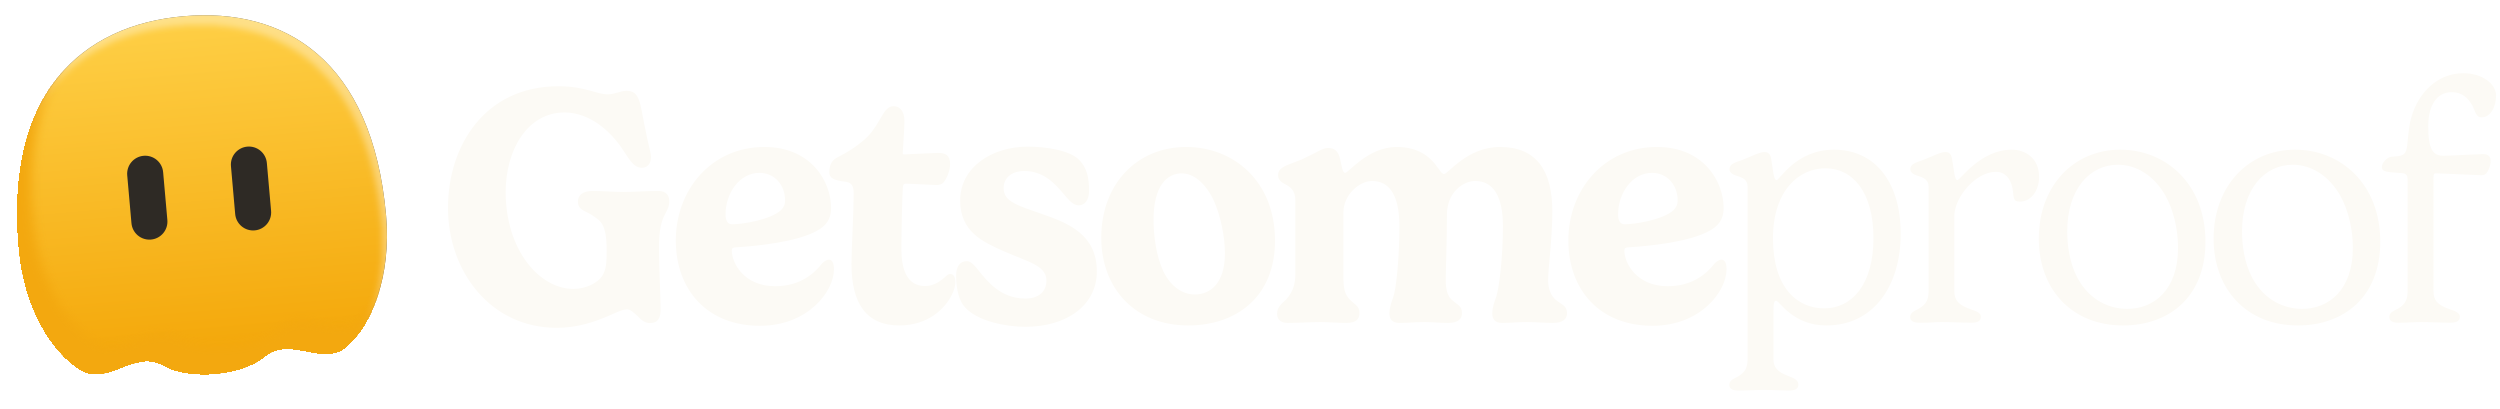
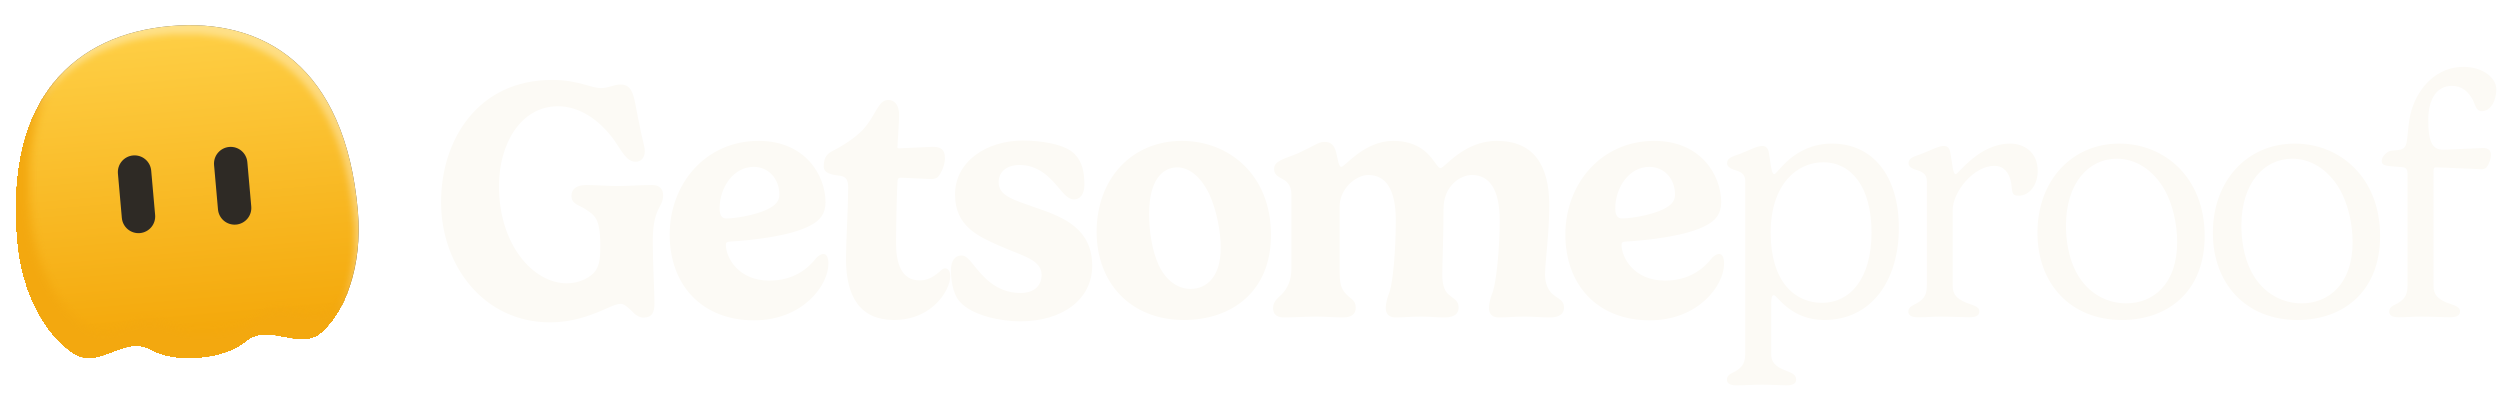
- <svg xmlns="http://www.w3.org/2000/svg" width="631" height="103" viewBox="0 0 631 103" fill="none" role="img" aria-label="Get Some Proof">
-   <path d="M140.528 82.743C123.789 82.743 113.071 68.481 113.071 52.468C113.071 36.84 122.337 21.766 140.997 21.766C147.573 21.766 150.648 23.816 153.338 23.816C155.259 23.816 156.498 22.919 158.206 22.919C161.494 22.919 161.579 26.207 162.604 31.289C163.714 37.053 164.312 38.462 164.312 39.658C164.312 41.494 163.244 42.348 162.006 42.348C159.743 42.348 158.59 39.743 156.711 37.053C152.783 31.545 147.616 28.385 142.492 28.385C133.055 28.385 127.632 37.95 127.632 48.455C127.632 63.186 136.215 72.922 144.712 72.922C148 72.922 150.904 71.342 152.014 69.634C152.953 68.097 153.124 66.474 153.124 63.4C153.124 56.312 151.544 55.799 149.623 54.433C147.957 53.237 145.865 53.109 145.865 50.931C145.865 49.223 147.103 48.198 149.623 48.198C152.057 48.198 155.131 48.455 157.309 48.455C160.255 48.455 162.946 48.198 166.191 48.198C168.112 48.198 168.924 49.309 168.924 50.76C168.924 54.048 166.319 53.621 166.319 62.46C166.319 67.286 166.746 75.185 166.746 78.046C166.746 80.224 166.105 81.548 164.013 81.548C162.946 81.548 161.921 80.907 160.896 79.754C159.999 78.943 159.145 78.089 158.291 78.089C157.01 78.089 155.43 78.943 153.338 79.84C150.263 81.121 145.951 82.743 140.528 82.743ZM198.156 50.59C198.156 46.618 195.424 43.629 191.709 43.629C186.627 43.629 183.126 48.796 183.126 54.091C183.126 55.671 183.638 56.61 184.791 56.61C187.481 56.61 194.399 55.458 197.046 53.109C197.772 52.426 198.156 51.657 198.156 50.59ZM206.142 58.276C201.231 61.051 191.068 62.119 185.816 62.418C185.005 62.46 184.706 62.631 184.706 63.229C184.706 66.389 187.78 72.239 195.637 72.239C201.701 72.239 205.33 69.293 207.508 66.474C208.063 65.919 208.704 65.535 209.216 65.535C209.985 65.535 210.497 66.303 210.497 67.969C210.497 73.563 203.921 82.231 191.794 82.231C178.642 82.231 170.572 73.306 170.572 60.667C170.572 47.985 179.496 37.096 192.947 37.096C204.647 37.096 209.771 45.722 209.771 52.554C209.771 55.458 208.319 57.123 206.142 58.276ZM227.895 47.173C227.724 48.924 227.511 58.447 227.511 62.887C227.511 67.755 228.792 72.196 233.489 72.196C235.837 72.196 237.46 70.83 238.528 69.933C239.04 69.421 239.382 69.165 239.851 69.165C240.492 69.165 241.132 69.634 241.132 71.214C241.132 72.111 240.833 73.264 240.236 74.417C238.613 77.747 234.386 82.146 226.998 82.146C218.586 82.146 214.914 76.466 214.914 66.688C214.914 62.802 215.469 53.707 215.469 48.796C215.469 47.045 214.999 46.149 213.59 45.892C210.943 45.593 209.32 45.166 209.32 43.501C209.32 42.007 209.704 40.555 211.327 39.743C214.145 38.334 216.964 36.498 219.013 34.449C222.429 30.904 222.899 26.805 225.547 26.805C227.084 26.805 228.279 28.001 228.279 30.605C228.279 32.399 227.852 38.249 227.852 38.633C227.852 38.847 227.895 38.975 228.237 38.975C229.091 38.975 235.624 38.591 236.734 38.591C238.656 38.591 239.809 39.146 239.809 41.494C239.809 43.032 238.955 45.166 238.058 46.149C237.802 46.405 237.204 46.704 236.393 46.704C235.453 46.704 229.902 46.362 228.621 46.362C228.365 46.362 227.938 46.448 227.895 47.173ZM259.423 37.011C263.779 37.011 269.97 37.865 272.404 40.384C274.326 42.348 274.881 44.825 274.881 48.198C274.881 50.547 273.728 51.828 272.276 51.828C270.824 51.828 269.757 50.461 268.476 48.967C266.383 46.49 263.48 43.16 258.569 43.16C255.11 43.16 253.317 45.081 253.317 47.472C253.317 50.889 256.733 51.828 263.095 54.048C269.97 56.397 276.845 59.386 276.845 68.524C276.845 76.936 269.415 82.487 258.74 82.487C253.957 82.487 246.698 81.078 243.581 77.577C242.257 76.21 241.318 73.306 241.318 69.634C241.318 67.328 242.257 65.919 244.008 65.919C244.99 65.919 245.844 66.816 246.784 68.012C249.089 70.873 252.463 75.356 258.825 75.356C262.241 75.356 264.12 73.52 264.12 70.83C264.12 66.944 259.295 66.047 253.231 63.357C248.065 61.051 242.343 58.489 242.343 50.59C242.343 42.263 250.285 37.011 259.423 37.011ZM298.242 43.757C294.527 43.757 291.153 46.96 291.153 55.458C291.153 59.429 291.794 64.51 293.587 68.396C295.509 72.41 298.541 74.331 301.572 74.331C305.501 74.331 309.173 71.47 309.173 63.955C309.173 59.599 308.02 54.219 306.269 50.419C304.092 45.978 301.145 43.757 298.242 43.757ZM277.959 59.984C277.959 46.448 286.969 37.096 299.395 37.096C311.223 37.096 321.813 45.593 321.813 60.752C321.813 75.057 311.906 82.146 299.907 82.146C286.542 82.146 277.959 72.837 277.959 59.984ZM364.479 43.928C365.504 43.928 370.286 37.096 378.613 37.096C387.794 37.096 391.807 43.074 391.807 53.322C391.807 60.368 390.74 67.755 390.74 70.744C390.74 72.666 391.38 74.63 392.704 75.698C394.199 76.936 395.522 77.192 395.522 79.028C395.522 80.523 394.455 81.505 391.978 81.505C389.801 81.505 387.751 81.292 385.53 81.292C382.669 81.292 381.773 81.505 379.083 81.505C377.289 81.505 376.649 80.438 376.649 79.156C376.649 77.491 377.289 75.911 377.631 74.972C378.442 72.538 379.339 64.681 379.339 57.08C379.339 49.266 376.734 45.679 372.336 45.679C369.475 45.679 365.205 48.369 365.205 54.219C365.205 61.265 364.906 67.755 364.906 70.744C364.906 72.666 365.205 74.588 366.443 75.698C367.852 76.936 369.005 77.192 369.005 79.028C369.005 80.523 367.98 81.505 365.504 81.505C363.283 81.505 361.746 81.292 359.568 81.292C356.707 81.292 355.811 81.505 353.12 81.505C351.327 81.505 350.686 80.438 350.686 79.156C350.686 77.491 351.327 75.911 351.669 74.972C352.48 72.538 353.206 64.681 353.206 57.08C353.206 49.266 350.686 45.679 346.288 45.679C343.214 45.679 339.072 49.052 339.072 53.664V69.549C339.072 72.922 339.413 74.203 340.609 75.527C341.762 76.808 343.128 77.107 343.128 79.028C343.128 80.48 342.317 81.505 339.883 81.505C337.535 81.505 335.442 81.292 333.264 81.292C330.532 81.292 328.012 81.505 325.023 81.505C323.016 81.505 322.333 80.438 322.333 79.156C322.333 77.32 323.87 76.381 324.639 75.57C326.646 73.349 326.945 71.129 326.945 68.951V50.504C326.945 48.028 325.536 47.045 324.34 46.49C323.571 46.063 322.589 45.508 322.589 44.184C322.589 42.007 325.322 41.622 328.61 40.213C332.795 38.292 333.777 37.352 335.229 37.352C336.809 37.352 337.748 38.035 338.26 40.213C338.645 41.879 338.858 43.629 339.499 43.629C340.438 43.629 345.221 37.096 352.565 37.096C356.921 37.096 360.294 38.719 362.557 41.879C363.539 43.117 363.924 43.928 364.479 43.928ZM423.438 50.59C423.438 46.618 420.705 43.629 416.99 43.629C411.908 43.629 408.407 48.796 408.407 54.091C408.407 55.671 408.919 56.61 410.072 56.61C412.762 56.61 419.68 55.458 422.327 53.109C423.053 52.426 423.438 51.657 423.438 50.59ZM431.423 58.276C426.512 61.051 416.349 62.119 411.097 62.418C410.286 62.46 409.987 62.631 409.987 63.229C409.987 66.389 413.061 72.239 420.918 72.239C426.982 72.239 430.611 69.293 432.789 66.474C433.344 65.919 433.985 65.535 434.497 65.535C435.266 65.535 435.778 66.303 435.778 67.969C435.778 73.563 429.202 82.231 417.075 82.231C403.923 82.231 395.853 73.306 395.853 60.667C395.853 47.985 404.777 37.096 418.228 37.096C429.928 37.096 435.052 45.722 435.052 52.554C435.052 55.458 433.6 57.123 431.423 58.276ZM460.734 42.476C454.201 42.476 447.497 47.899 447.497 60.197C447.497 72.538 453.56 77.833 460.435 77.833C467.396 77.833 472.861 71.855 472.861 60.112C472.861 48.497 467.652 42.476 460.734 42.476ZM479.736 59.002C479.736 71.983 473.032 82.146 460.948 82.146C452.493 82.146 449.12 75.911 448.308 75.911C447.71 75.911 447.625 76.723 447.625 78.516V90.771C447.625 93.547 449.974 94.315 451.297 94.871C452.621 95.383 453.902 95.853 453.902 97.048C453.902 97.945 453.432 98.585 451.425 98.585C450.144 98.585 447.54 98.415 445.234 98.415C443.013 98.415 441.006 98.585 438.871 98.585C436.95 98.585 436.48 97.902 436.48 97.134C436.48 95.895 437.804 95.511 438.658 95.041C440.707 93.803 441.092 92.565 441.092 90.43V47.131C441.092 45.423 439.982 44.825 438.145 44.312C437.291 44.014 436.523 43.501 436.523 42.733C436.523 41.281 438.017 41.025 439.939 40.299C442.415 39.316 444.124 38.377 445.362 38.377C446.216 38.377 446.771 38.761 447.027 40C447.497 42.562 447.625 45.465 448.394 45.465C449.205 45.465 453.262 37.779 462.912 37.779C473.16 37.779 479.736 45.85 479.736 59.002ZM503.73 43.373C498.606 43.373 493.268 49.864 493.268 54.518V73.52C493.268 75.783 494.379 76.808 496.556 77.747C497.795 78.302 499.972 78.601 499.972 79.925C499.972 80.822 499.503 81.462 497.496 81.462C495.532 81.462 492.756 81.292 490.108 81.292C487.931 81.292 487.973 81.462 484.515 81.462C482.593 81.462 482.123 80.779 482.123 80.01C482.123 78.772 483.49 78.388 484.301 77.918C486.394 76.68 486.778 75.442 486.778 73.306V47.131C486.778 45.465 485.668 44.825 483.831 44.312C482.935 44.014 482.166 43.501 482.166 42.733C482.166 41.281 483.703 41.025 485.582 40.299C488.102 39.316 489.767 38.377 491.048 38.377C491.859 38.377 492.457 38.761 492.671 40C493.183 42.562 493.268 45.465 494.037 45.465C494.763 45.465 499.844 37.779 507.744 37.779C511.117 37.779 514.662 39.829 514.662 44.654C514.662 48.028 512.697 50.889 509.836 50.889C507.915 50.889 508.342 49.693 507.958 47.558C507.488 45.038 506.079 43.373 503.73 43.373ZM534.578 41.58C527.49 41.58 521.768 47.686 521.768 58.404C521.768 61.692 522.28 66.175 524.287 70.019C527.447 75.997 532.657 77.961 536.927 77.961C543.674 77.961 549.737 73.178 549.737 62.546C549.737 57.763 548.541 52.938 546.62 49.479C543.631 44.184 539.105 41.58 534.578 41.58ZM514.594 60.24C514.594 47.003 523.305 37.779 535.176 37.779C546.577 37.779 556.655 46.319 556.655 61.009C556.655 75.143 547.26 82.146 535.859 82.146C522.878 82.146 514.594 72.965 514.594 60.24ZM578.7 41.58C571.612 41.58 565.89 47.686 565.89 58.404C565.89 61.692 566.402 66.175 568.409 70.019C571.569 75.997 576.779 77.961 581.049 77.961C587.796 77.961 593.859 73.178 593.859 62.546C593.859 57.763 592.664 52.938 590.742 49.479C587.753 44.184 583.227 41.58 578.7 41.58ZM558.716 60.24C558.716 47.003 567.427 37.779 579.298 37.779C590.699 37.779 600.777 46.319 600.777 61.009C600.777 75.143 591.383 82.146 579.981 82.146C567 82.146 558.716 72.965 558.716 60.24ZM614.211 44.782V73.52C614.211 75.783 615.278 76.808 617.456 77.747C618.652 78.26 620.872 78.601 620.872 79.925C620.872 80.822 620.36 81.462 618.396 81.462C616.389 81.462 613.699 81.292 611.051 81.292C609.129 81.292 607.507 81.462 605.415 81.462C603.536 81.462 603.066 80.779 603.066 80.01C603.066 78.772 604.39 78.388 605.244 77.918C607.293 76.68 607.678 75.442 607.678 73.306V45.295C607.678 44.441 607.421 43.8 606.397 43.715C602.682 43.373 601.187 43.544 601.187 42.135C601.187 40.982 602.554 39.829 603.194 39.658C604.432 39.316 606.482 39.786 607.208 38.249C607.848 37.011 607.635 32.911 608.66 29.453C610.496 23.304 615.278 18.478 621.726 18.478C626.637 18.478 630.01 21.254 630.01 24.115C630.01 27.061 628.558 29.623 626.338 29.623C624.929 29.623 624.758 28.086 624.075 26.72C622.922 24.713 621.427 23.261 618.823 23.261C615.065 23.261 612.887 26.549 612.887 31.844C612.887 37.779 614.126 39.316 616.688 39.316C618.225 39.316 625.569 38.889 626.68 38.889C628.046 38.889 628.644 39.53 628.644 40.64C628.644 41.665 628.174 43.032 627.491 43.8C627.149 44.142 626.68 44.227 626.338 44.227C625.313 44.227 616.175 43.757 614.723 43.757C614.467 43.757 614.211 43.843 614.211 44.782Z" fill="#FCFAF5" />
-   <path d="M4.808 62.567C1.336 23.296 20.81 6.352 46.319 4.096C71.828 1.84 93.974 15.104 97.447 54.375C98.812 69.814 93.78 81.761 87.512 87.389C81.55 92.652 73.394 84.578 66.761 89.901C61.105 94.798 47.679 95.986 41.252 92.156C33.788 88.081 27.175 97.46 20.383 93.325C13.224 88.884 6.174 78.006 4.808 62.567Z" fill="black" />
-   <g filter="url(#filter0_ii_37_607)">
-     <path d="M4.808 62.567C1.336 23.296 20.81 6.352 46.319 4.096C71.828 1.84 93.974 15.104 97.447 54.375C98.812 69.814 93.78 81.761 87.512 87.389C81.55 92.652 73.394 84.578 66.761 89.901C61.105 94.798 47.679 95.986 41.252 92.156C33.788 88.081 27.175 97.46 20.383 93.325C13.224 88.884 6.174 78.006 4.808 62.567Z" fill="url(#paint0_linear_37_607)" />
+ <svg xmlns="http://www.w3.org/2000/svg" width="687" height="111" viewBox="0 0 687 111" fill="none" role="img" aria-label="Get Some Proof">
+   <path d="M151.202 88.586C132.914 88.586 121.204 73.004 121.204 55.509C121.204 38.434 131.327 21.965 151.715 21.965C158.899 21.965 162.258 24.205 165.198 24.205C167.297 24.205 168.65 23.225 170.516 23.225C174.108 23.225 174.202 26.817 175.321 32.369C176.534 38.667 177.187 40.207 177.187 41.513C177.187 43.519 176.021 44.452 174.668 44.452C172.196 44.452 170.936 41.606 168.883 38.667C164.591 32.649 158.946 29.197 153.348 29.197C143.037 29.197 137.112 39.647 137.112 51.124C137.112 67.219 146.49 77.856 155.774 77.856C159.366 77.856 162.538 76.13 163.751 74.264C164.778 72.584 164.964 70.811 164.964 67.452C164.964 59.708 163.238 59.148 161.139 57.655C159.319 56.349 157.033 56.209 157.033 53.83C157.033 51.963 158.386 50.844 161.139 50.844C163.798 50.844 167.157 51.124 169.536 51.124C172.755 51.124 175.695 50.844 179.24 50.844C181.34 50.844 182.226 52.057 182.226 53.643C182.226 57.235 179.38 56.769 179.38 66.426C179.38 71.698 179.847 80.329 179.847 83.454C179.847 85.834 179.147 87.28 176.861 87.28C175.695 87.28 174.575 86.58 173.455 85.32C172.475 84.434 171.542 83.501 170.609 83.501C169.21 83.501 167.484 84.434 165.198 85.414C161.839 86.813 157.127 88.586 151.202 88.586ZM214.164 53.456C214.164 49.118 211.179 45.852 207.12 45.852C201.568 45.852 197.743 51.497 197.743 57.282C197.743 59.008 198.302 60.034 199.562 60.034C202.501 60.034 210.059 58.775 212.951 56.209C213.745 55.462 214.164 54.623 214.164 53.456ZM222.889 61.854C217.523 64.886 206.42 66.053 200.682 66.379C199.795 66.426 199.469 66.613 199.469 67.266C199.469 70.718 202.828 77.109 211.412 77.109C218.037 77.109 222.002 73.89 224.382 70.811C224.988 70.205 225.688 69.785 226.248 69.785C227.087 69.785 227.647 70.625 227.647 72.444C227.647 78.556 220.463 88.026 207.213 88.026C192.844 88.026 184.026 78.276 184.026 64.466C184.026 50.611 193.777 38.714 208.473 38.714C221.256 38.714 226.854 48.138 226.854 55.602C226.854 58.775 225.268 60.594 222.889 61.854ZM246.655 49.724C246.469 51.637 246.236 62.041 246.236 66.892C246.236 72.211 247.635 77.063 252.767 77.063C255.333 77.063 257.106 75.57 258.272 74.59C258.832 74.03 259.205 73.751 259.718 73.751C260.418 73.751 261.118 74.264 261.118 75.99C261.118 76.97 260.791 78.229 260.138 79.489C258.365 83.128 253.747 87.933 245.676 87.933C236.485 87.933 232.473 81.728 232.473 71.045C232.473 66.799 233.079 56.862 233.079 51.497C233.079 49.584 232.566 48.604 231.027 48.325C228.134 47.998 226.361 47.531 226.361 45.712C226.361 44.079 226.781 42.493 228.554 41.606C231.633 40.067 234.712 38.061 236.952 35.821C240.684 31.949 241.197 27.471 244.09 27.471C245.769 27.471 247.075 28.777 247.075 31.623C247.075 33.582 246.609 39.974 246.609 40.393C246.609 40.627 246.655 40.767 247.029 40.767C247.962 40.767 255.1 40.347 256.313 40.347C258.412 40.347 259.672 40.953 259.672 43.519C259.672 45.199 258.739 47.531 257.759 48.604C257.479 48.884 256.826 49.211 255.939 49.211C254.913 49.211 248.848 48.838 247.449 48.838C247.169 48.838 246.702 48.931 246.655 49.724ZM281.102 38.621C285.86 38.621 292.625 39.554 295.284 42.306C297.384 44.452 297.99 47.158 297.99 50.844C297.99 53.41 296.73 54.809 295.144 54.809C293.558 54.809 292.392 53.316 290.992 51.684C288.706 48.978 285.534 45.339 280.169 45.339C276.39 45.339 274.43 47.438 274.43 50.051C274.43 53.783 278.162 54.809 285.114 57.235C292.625 59.801 300.136 63.067 300.136 73.051C300.136 82.241 292.018 88.306 280.355 88.306C275.13 88.306 267.199 86.767 263.793 82.941C262.347 81.448 261.321 78.276 261.321 74.264C261.321 71.744 262.347 70.205 264.26 70.205C265.333 70.205 266.266 71.185 267.292 72.491C269.812 75.617 273.497 80.515 280.448 80.515C284.181 80.515 286.233 78.509 286.233 75.57C286.233 71.325 280.962 70.345 274.337 67.406C268.692 64.886 262.44 62.087 262.44 53.456C262.44 44.359 271.118 38.621 281.102 38.621ZM323.513 45.992C319.454 45.992 315.769 49.491 315.769 58.775C315.769 63.114 316.468 68.665 318.428 72.911C320.527 77.296 323.84 79.395 327.152 79.395C331.444 79.395 335.456 76.27 335.456 68.059C335.456 63.3 334.197 57.422 332.284 53.27C329.904 48.418 326.685 45.992 323.513 45.992ZM301.353 63.72C301.353 48.931 311.197 38.714 324.773 38.714C337.696 38.714 349.266 47.998 349.266 64.56C349.266 80.189 338.442 87.933 325.332 87.933C310.73 87.933 301.353 77.763 301.353 63.72ZM395.881 46.178C397.001 46.178 402.226 38.714 411.323 38.714C421.354 38.714 425.739 45.245 425.739 56.442C425.739 64.14 424.573 72.211 424.573 75.477C424.573 77.576 425.272 79.722 426.719 80.888C428.351 82.241 429.798 82.521 429.798 84.527C429.798 86.16 428.631 87.233 425.926 87.233C423.546 87.233 421.307 87 418.881 87C415.755 87 414.775 87.233 411.836 87.233C409.877 87.233 409.177 86.067 409.177 84.667C409.177 82.848 409.877 81.122 410.25 80.095C411.136 77.436 412.116 68.852 412.116 60.548C412.116 52.01 409.27 48.091 404.465 48.091C401.339 48.091 396.674 51.03 396.674 57.422C396.674 65.12 396.347 72.211 396.347 75.477C396.347 77.576 396.674 79.675 398.027 80.888C399.566 82.241 400.826 82.521 400.826 84.527C400.826 86.16 399.706 87.233 397.001 87.233C394.575 87.233 392.895 87 390.516 87C387.39 87 386.41 87.233 383.471 87.233C381.512 87.233 380.812 86.067 380.812 84.667C380.812 82.848 381.512 81.122 381.885 80.095C382.771 77.436 383.564 68.852 383.564 60.548C383.564 52.01 380.812 48.091 376.007 48.091C372.648 48.091 368.122 51.777 368.122 56.815V74.17C368.122 77.856 368.495 79.256 369.802 80.702C371.061 82.101 372.554 82.428 372.554 84.527C372.554 86.114 371.668 87.233 369.009 87.233C366.443 87.233 364.157 87 361.777 87C358.792 87 356.039 87.233 352.773 87.233C350.581 87.233 349.834 86.067 349.834 84.667C349.834 82.661 351.514 81.635 352.353 80.749C354.546 78.323 354.873 75.897 354.873 73.517V53.363C354.873 50.657 353.333 49.584 352.027 48.978C351.187 48.511 350.114 47.905 350.114 46.458C350.114 44.079 353.1 43.659 356.692 42.12C361.264 40.02 362.337 38.994 363.923 38.994C365.65 38.994 366.676 39.74 367.236 42.12C367.656 43.939 367.889 45.852 368.589 45.852C369.615 45.852 374.84 38.714 382.865 38.714C387.623 38.714 391.309 40.487 393.781 43.939C394.854 45.292 395.274 46.178 395.881 46.178ZM460.297 53.456C460.297 49.118 457.311 45.852 453.252 45.852C447.7 45.852 443.875 51.497 443.875 57.282C443.875 59.008 444.434 60.034 445.694 60.034C448.633 60.034 456.191 58.775 459.084 56.209C459.877 55.462 460.297 54.623 460.297 53.456ZM469.021 61.854C463.656 64.886 452.552 66.053 446.814 66.379C445.927 66.426 445.601 66.613 445.601 67.266C445.601 70.718 448.96 77.109 457.544 77.109C464.169 77.109 468.134 73.89 470.514 70.811C471.12 70.205 471.82 69.785 472.38 69.785C473.219 69.785 473.779 70.625 473.779 72.444C473.779 78.556 466.595 88.026 453.345 88.026C438.976 88.026 430.159 78.276 430.159 64.466C430.159 50.611 439.909 38.714 454.605 38.714C467.388 38.714 472.986 48.138 472.986 55.602C472.986 58.775 471.4 60.594 469.021 61.854ZM501.045 44.592C493.907 44.592 486.583 50.517 486.583 63.953C486.583 77.436 493.207 83.221 500.719 83.221C508.323 83.221 514.295 76.69 514.295 63.86C514.295 51.17 508.603 44.592 501.045 44.592ZM521.806 62.647C521.806 76.83 514.481 87.933 501.278 87.933C492.041 87.933 488.356 81.122 487.469 81.122C486.816 81.122 486.723 82.008 486.723 83.968V97.357C486.723 100.389 489.289 101.229 490.735 101.836C492.181 102.396 493.581 102.909 493.581 104.215C493.581 105.195 493.068 105.895 490.875 105.895C489.475 105.895 486.629 105.708 484.11 105.708C481.684 105.708 479.491 105.895 477.159 105.895C475.059 105.895 474.546 105.148 474.546 104.308C474.546 102.955 475.992 102.536 476.926 102.022C479.165 100.669 479.585 99.316 479.585 96.984V49.677C479.585 47.811 478.372 47.158 476.366 46.598C475.433 46.272 474.593 45.712 474.593 44.872C474.593 43.286 476.226 43.006 478.325 42.213C481.031 41.14 482.897 40.114 484.25 40.114C485.183 40.114 485.79 40.533 486.07 41.886C486.583 44.685 486.723 47.858 487.562 47.858C488.449 47.858 492.881 39.46 503.425 39.46C514.621 39.46 521.806 48.278 521.806 62.647ZM548.021 45.572C542.422 45.572 536.591 52.663 536.591 57.748V78.509C536.591 80.982 537.804 82.101 540.183 83.128C541.536 83.734 543.915 84.061 543.915 85.507C543.915 86.487 543.402 87.187 541.209 87.187C539.063 87.187 536.031 87 533.138 87C530.759 87 530.806 87.187 527.027 87.187C524.927 87.187 524.414 86.44 524.414 85.6C524.414 84.248 525.907 83.828 526.793 83.314C529.079 81.962 529.499 80.609 529.499 78.276V49.677C529.499 47.858 528.286 47.158 526.28 46.598C525.3 46.272 524.461 45.712 524.461 44.872C524.461 43.286 526.14 43.006 528.193 42.213C530.946 41.14 532.765 40.114 534.165 40.114C535.051 40.114 535.704 40.533 535.937 41.886C536.497 44.685 536.591 47.858 537.43 47.858C538.223 47.858 543.775 39.46 552.406 39.46C556.092 39.46 559.964 41.7 559.964 46.972C559.964 50.657 557.818 53.783 554.692 53.783C552.593 53.783 553.059 52.477 552.639 50.144C552.126 47.391 550.587 45.572 548.021 45.572ZM581.724 43.612C573.979 43.612 567.728 50.284 567.728 61.994C567.728 65.586 568.288 70.485 570.48 74.684C573.933 81.215 579.624 83.361 584.29 83.361C591.661 83.361 598.286 78.136 598.286 66.519C598.286 61.294 596.979 56.022 594.88 52.243C591.614 46.458 586.669 43.612 581.724 43.612ZM559.89 64C559.89 49.538 569.407 39.46 582.377 39.46C594.833 39.46 605.844 48.791 605.844 64.84C605.844 80.282 595.58 87.933 583.123 87.933C568.941 87.933 559.89 77.903 559.89 64ZM629.93 43.612C622.185 43.612 615.934 50.284 615.934 61.994C615.934 65.586 616.494 70.485 618.686 74.684C622.139 81.215 627.83 83.361 632.496 83.361C639.867 83.361 646.492 78.136 646.492 66.519C646.492 61.294 645.185 56.022 643.086 52.243C639.82 46.458 634.875 43.612 629.93 43.612ZM608.096 64C608.096 49.538 617.613 39.46 630.583 39.46C643.039 39.46 654.049 48.791 654.049 64.84C654.049 80.282 643.786 87.933 631.329 87.933C617.147 87.933 608.096 77.903 608.096 64ZM668.727 47.111V78.509C668.727 80.982 669.893 82.101 672.273 83.128C673.579 83.688 676.005 84.061 676.005 85.507C676.005 86.487 675.445 87.187 673.299 87.187C671.106 87.187 668.167 87 665.275 87C663.175 87 661.402 87.187 659.116 87.187C657.064 87.187 656.551 86.44 656.551 85.6C656.551 84.248 657.997 83.828 658.93 83.314C661.169 81.962 661.589 80.609 661.589 78.276V47.671C661.589 46.738 661.309 46.038 660.189 45.945C656.131 45.572 654.498 45.759 654.498 44.219C654.498 42.959 655.991 41.7 656.69 41.513C658.043 41.14 660.283 41.653 661.076 39.974C661.776 38.621 661.542 34.142 662.662 30.363C664.668 23.645 669.893 18.373 676.938 18.373C682.303 18.373 685.989 21.406 685.989 24.531C685.989 27.75 684.402 30.55 681.977 30.55C680.437 30.55 680.25 28.87 679.504 27.377C678.244 25.184 676.611 23.598 673.766 23.598C669.66 23.598 667.281 27.191 667.281 32.976C667.281 39.46 668.634 41.14 671.433 41.14C673.112 41.14 681.137 40.673 682.35 40.673C683.843 40.673 684.496 41.373 684.496 42.586C684.496 43.706 683.983 45.199 683.236 46.038C682.863 46.412 682.35 46.505 681.977 46.505C680.857 46.505 670.873 45.992 669.287 45.992C669.007 45.992 668.727 46.085 668.727 47.111Z" fill="#FCFAF5" />
+   <path d="M4.852 66.173C1.348 26.544 21 9.445 46.742 7.168C72.484 4.892 94.832 18.277 98.336 57.906C99.714 73.487 94.636 85.542 88.311 91.222C82.295 96.533 74.064 88.385 67.371 93.756C61.663 98.699 48.115 99.897 41.629 96.033C34.096 91.92 27.423 101.385 20.569 97.212C13.345 92.731 6.23 81.754 4.852 66.173Z" fill="black" />
+   <g filter="url(#filter0_ii_40_616)">
+     <path d="M4.852 66.173C1.348 26.544 21 9.445 46.742 7.168C72.484 4.892 94.832 18.277 98.336 57.906C99.714 73.487 94.636 85.542 88.311 91.222C82.295 96.533 74.064 88.385 67.371 93.756C61.663 98.699 48.115 99.897 41.629 96.033C34.096 91.92 27.423 101.385 20.569 97.212C13.345 92.731 6.23 81.754 4.852 66.173Z" fill="url(#paint0_linear_40_616)" />
  </g>
-   <path d="M36.242 39.322C37.443 39.215 38.638 39.591 39.563 40.365C40.488 41.14 41.067 42.25 41.174 43.452L42.242 55.535C42.348 56.737 41.973 57.932 41.198 58.857C40.424 59.782 39.313 60.361 38.112 60.467C36.91 60.574 35.715 60.198 34.79 59.423C33.865 58.649 33.286 57.539 33.18 56.337L32.111 44.254C32.005 43.052 32.38 41.857 33.155 40.932C33.93 40.007 35.04 39.428 36.242 39.322ZM62.422 37.007C63.624 36.9 64.819 37.276 65.743 38.05C66.668 38.825 67.248 39.935 67.354 41.137L68.423 53.22C68.529 54.422 68.153 55.617 67.379 56.542C66.604 57.467 65.494 58.046 64.292 58.152C63.09 58.259 61.895 57.883 60.971 57.108C60.046 56.334 59.466 55.224 59.36 54.022L58.292 41.938C58.185 40.737 58.561 39.542 59.335 38.617C60.11 37.692 61.22 37.113 62.422 37.007Z" fill="#2E2A25" />
+   <path d="M36.573 42.716C37.785 42.608 38.991 42.987 39.924 43.769C40.858 44.551 41.442 45.671 41.55 46.884L42.628 59.078C42.735 60.29 42.356 61.496 41.574 62.429C40.793 63.363 39.672 63.947 38.459 64.054C37.247 64.162 36.041 63.783 35.108 63.001C34.174 62.219 33.59 61.099 33.483 59.886L32.404 47.693C32.297 46.48 32.676 45.274 33.458 44.341C34.239 43.407 35.36 42.823 36.573 42.716ZM62.992 40.379C64.205 40.272 65.41 40.651 66.344 41.433C67.277 42.215 67.862 43.335 67.969 44.548L69.047 56.741C69.154 57.954 68.776 59.16 67.994 60.093C67.212 61.026 66.092 61.611 64.879 61.718C63.666 61.825 62.461 61.447 61.527 60.665C60.594 59.883 60.009 58.763 59.902 57.55L58.824 45.356C58.717 44.144 59.096 42.938 59.877 42.005C60.659 41.071 61.779 40.487 62.992 40.379Z" fill="#2E2A25" />
  <defs>
-     <filter id="filter0_ii_37_607" x="3.227" y="1.242" width="97.056" height="94.869" filterUnits="userSpaceOnUse" color-interpolation-filters="sRGB">
+     <filter id="filter0_ii_40_616" x="3.257" y="4.289" width="97.942" height="95.736" filterUnits="userSpaceOnUse" color-interpolation-filters="sRGB">
      <feFlood flood-opacity="0" result="BackgroundImageFix" />
      <feBlend mode="normal" in="SourceGraphic" in2="BackgroundImageFix" result="shape" />
      <feColorMatrix in="SourceAlpha" type="matrix" values="0 0 0 0 0 0 0 0 0 0 0 0 0 0 0 0 0 0 127 0" result="hardAlpha" />
-       <feOffset dx="-1.179" dy="2.527" />
-       <feGaussianBlur stdDeviation="0.842" />
+       <feOffset dx="-1.19" dy="2.55" />
+       <feGaussianBlur stdDeviation="0.85" />
      <feComposite in2="hardAlpha" operator="arithmetic" k2="-1" k3="1" />
      <feColorMatrix type="matrix" values="0 0 0 0 1 0 0 0 0 1 0 0 0 0 1 0 0 0 0.36 0" />
-       <feBlend mode="normal" in2="shape" result="effect1_innerShadow_37_607" />
+       <feBlend mode="normal" in2="shape" result="effect1_innerShadow_40_616" />
      <feColorMatrix in="SourceAlpha" type="matrix" values="0 0 0 0 0 0 0 0 0 0 0 0 0 0 0 0 0 0 127 0" result="hardAlpha" />
-       <feOffset dx="3.707" dy="-7.076" />
-       <feGaussianBlur stdDeviation="1.306" />
+       <feOffset dx="3.74" dy="-7.141" />
+       <feGaussianBlur stdDeviation="1.318" />
      <feComposite in2="hardAlpha" operator="arithmetic" k2="-1" k3="1" />
      <feColorMatrix type="matrix" values="0 0 0 0 0.952 0 0 0 0 0.659 0 0 0 0 0.06 0 0 0 1 0" />
-       <feBlend mode="normal" in2="effect1_innerShadow_37_607" result="effect2_innerShadow_37_607" />
+       <feBlend mode="normal" in2="effect1_innerShadow_40_616" result="effect2_innerShadow_40_616" />
    </filter>
-     <linearGradient id="paint0_linear_37_607" x1="-487.779" y1="45.606" x2="-478.541" y2="150.073" gradientUnits="userSpaceOnUse">
+     <linearGradient id="paint0_linear_40_616" x1="-492.231" y1="49.057" x2="-482.909" y2="154.479" gradientUnits="userSpaceOnUse">
      <stop stop-color="#FFD24A" />
      <stop offset="1" stop-color="#F2A100" />
    </linearGradient>
  </defs>
</svg>
